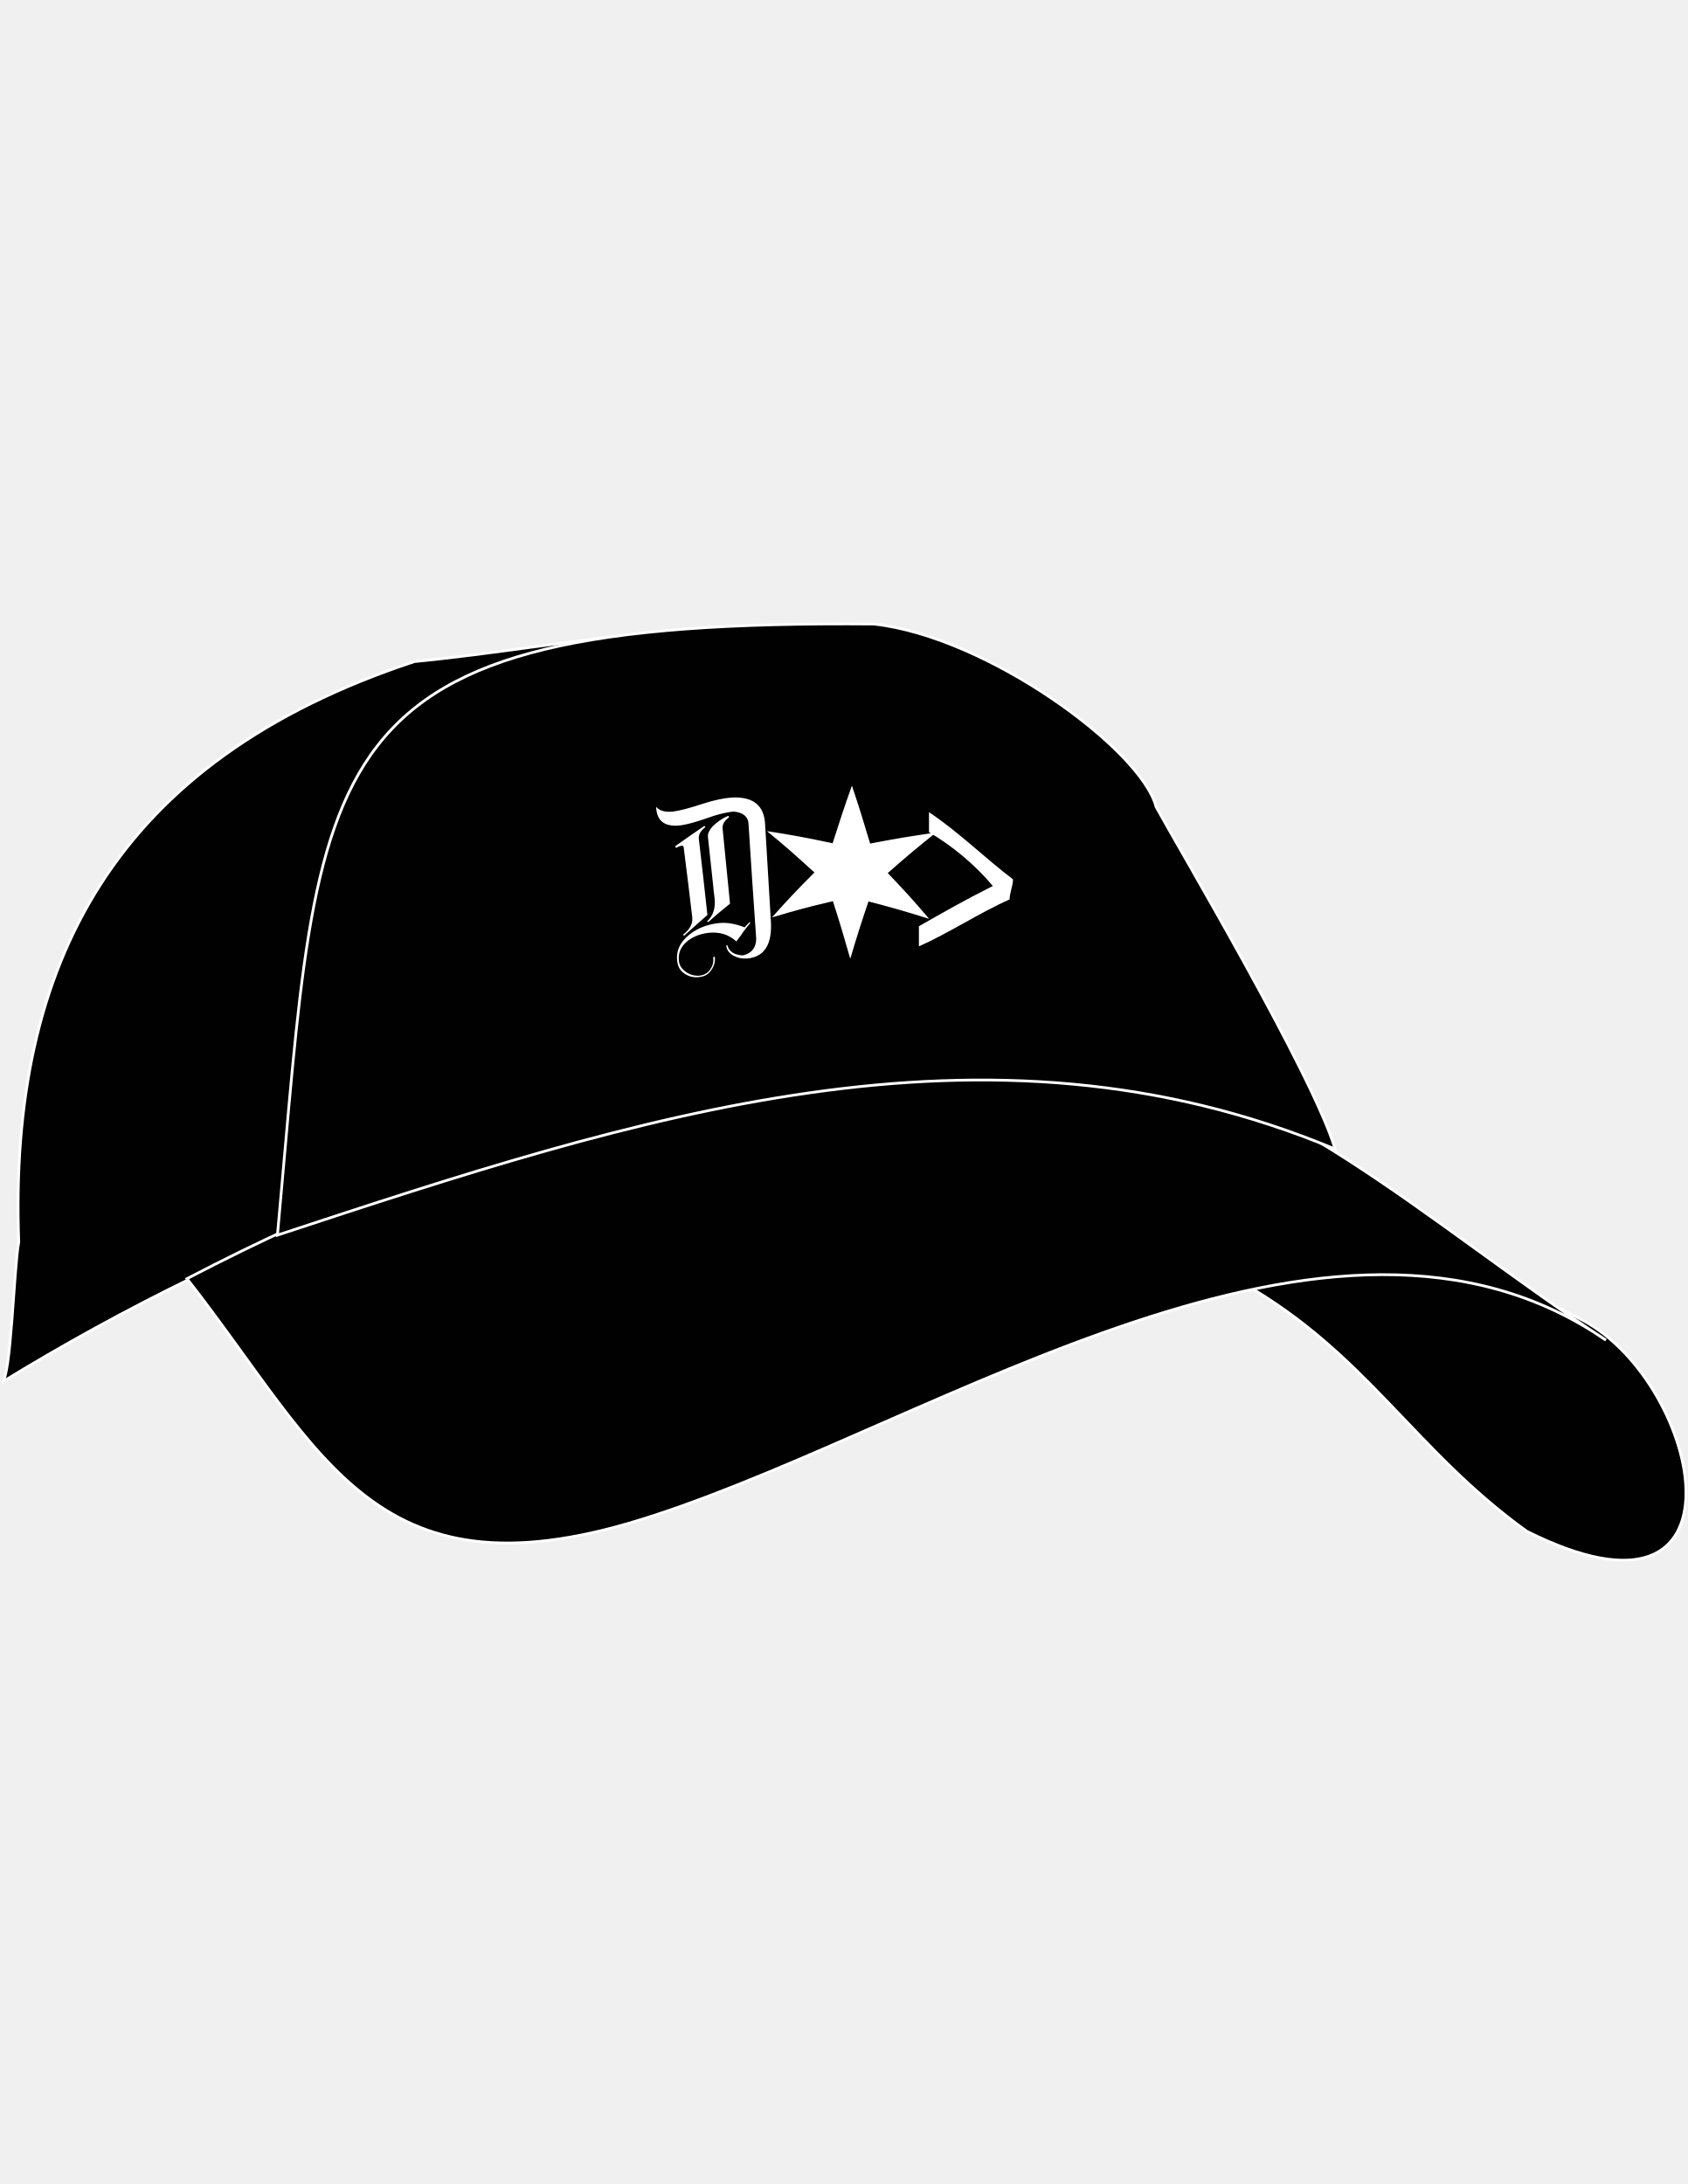
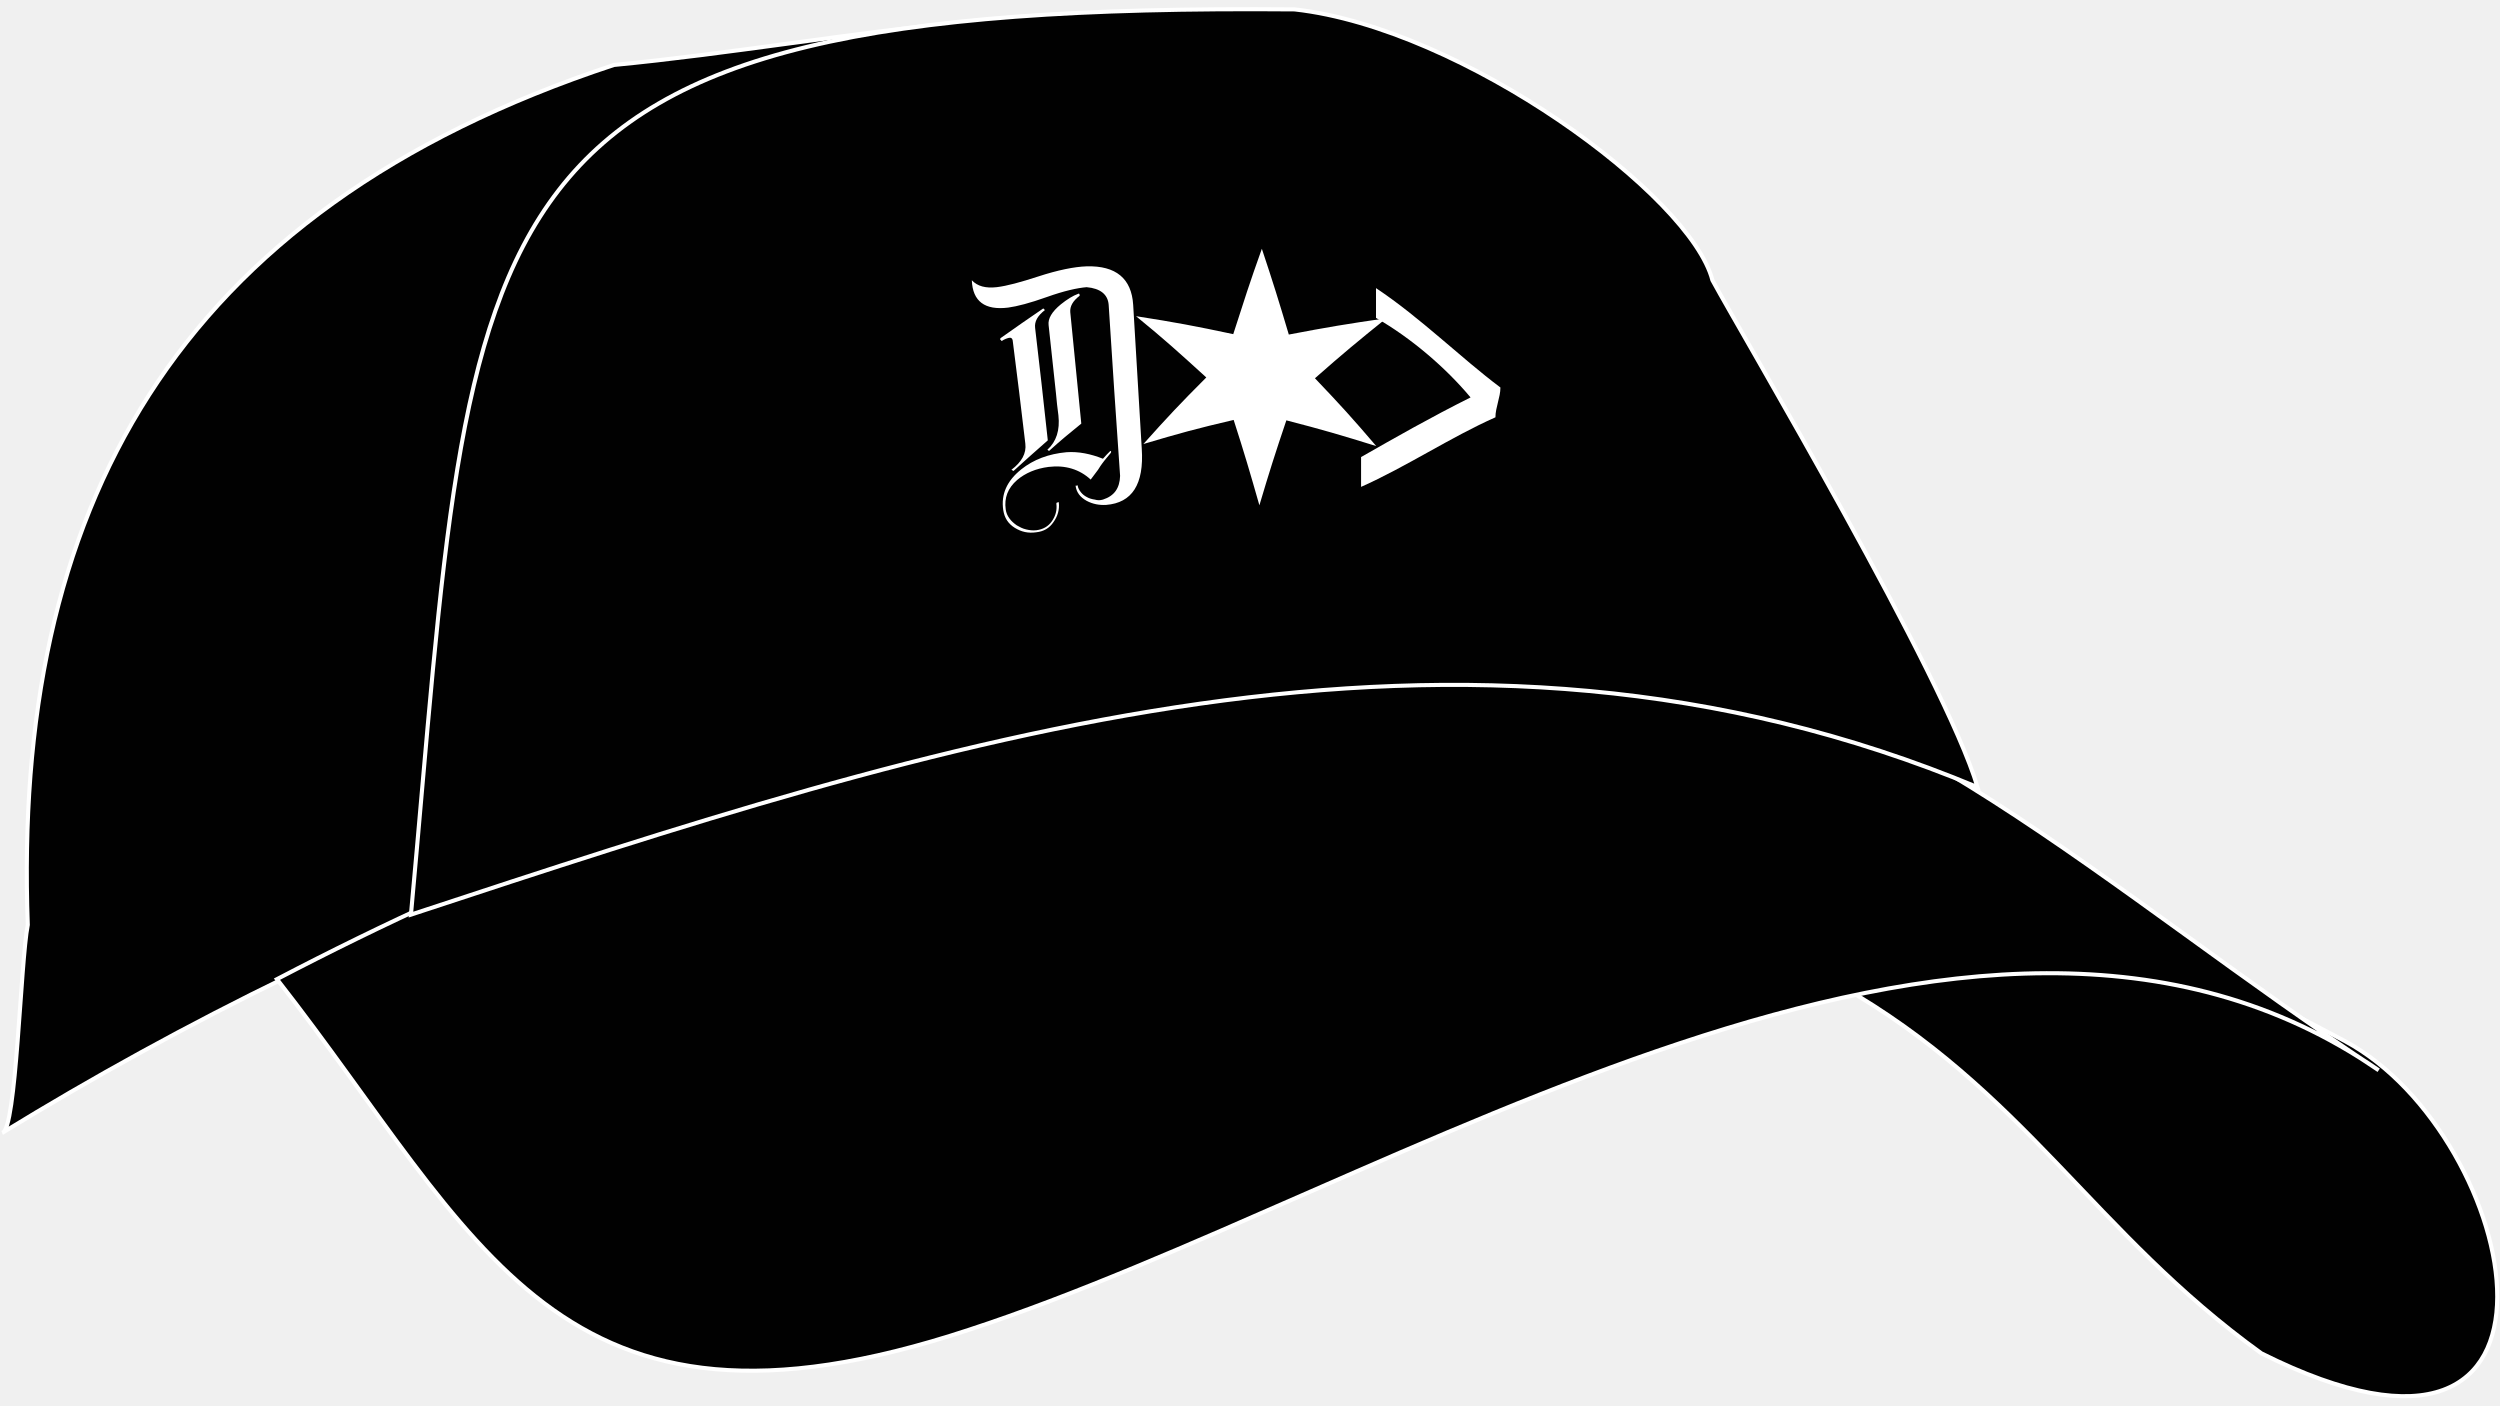
- <svg xmlns="http://www.w3.org/2000/svg" version="1.1" x="0px" y="0px" width="612px" height="792px" viewBox="0 0 612 792" enable-background="new 0 0 612 792" xml:space="preserve">
+ <svg xmlns="http://www.w3.org/2000/svg" version="1.1" x="0px" y="0px" width="612px" height="344px" viewBox="0 224 612 344" enable-background="new 0 224 612 344" xml:space="preserve">
  <g id="Layer_1">
    <path id="path3359" fill="#010101" stroke="#FFFFFF" d="M553.6,555.3c-41.1-29.6-58-64.4-103.2-90.1c68.3-12.8,80.8-9.2,123.7,13.7   C617.2,502.1,637.1,597.1,553.6,555.3z" />
    <path id="path3355" fill="#010101" stroke="#FFFFFF" d="M473.5,422c-127.8-55.1-278-20.2-403,41C46,474.9,22.6,487.8,0.6,501.3   c3.4-0.7,4.4-41.7,6.2-50.9C3.1,349.3,41.9,275.7,150.3,239.9c55.3-5.3,119.3-20.6,174.1-8c38.6,16.3,47.3,25.9,90.2,64.5   C422.2,310.8,471.9,421.8,473.5,422L473.5,422z" />
    <path id="path3357" fill="#010101" stroke="#FFFFFF" d="M582.3,486c-65.2-42.7-123-98.6-191.3-103.5   c-100.2-6.6-218.8,26.6-323.2,81.2c49.8,63.6,68.1,119.3,169.5,85.8C340.5,515.8,482.9,417.4,582.3,486z" />
    <path id="path3361" fill="#010101" stroke="#FFFFFF" d="M484.1,416.7c-126.9-53-252.8-11.9-383.5,31.2   c16.1-175.7,8.3-223.4,216.3-221.6c41.3,4.6,97,45.6,102.3,66.3C426.8,306.6,476.1,389.7,484.1,416.7L484.1,416.7z" />
  </g>
  <g id="Logo">
    <g>
      <g>
        <g>
          <path id="path3757_2_" fill="#FFFFFF" d="M336.9,333.2c-8.7-2.7-13.1-4-22-6.3      c-2.8,8.3-4.1,12.4-6.6,20.8c-2.4-8.4-3.6-12.5-6.3-20.9c-9,2.1-13.4,3.3-22.1,5.9c5.9-6.6,9-9.9,15.4-16.3      c-6.7-6.1-10.1-9.2-17.2-15c9.6,1.5,14.4,2.4,23.8,4.4c2.7-8.4,4-12.5,7-20.9c2.8,8.4,4.1,12.6,6.6,21c9.4-1.8,14.2-2.6,23.9-4      c-7.2,5.8-10.7,8.7-17.5,14.7C328.1,323.1,331.1,326.4,336.9,333.2z" />
          <g id="flowRoot3385_2_" transform="matrix(12.18253,0,0,24.32851,-7871.743,-6079.54)">
            <path id="path3394_2_" fill="#FFFFFF" d="M673.8,262.3c0-0.1,0-0.2,0-0.3       c0.9,0.3,1.7,0.7,2.5,1c0,0.1-0.1,0.2-0.1,0.3c-0.9,0.2-1.8,0.5-2.7,0.7c0-0.1,0-0.2,0-0.3c0.7-0.2,1.4-0.4,2.2-0.6       C675.2,262.8,674.5,262.5,673.8,262.3" />
          </g>
        </g>
        <path id="path3041_2_" fill="#FFFFFF" d="M269.8,337.5c0.8-1.1,1.3-1.6,2.1-2.6     c0.1-0.1,0.1-0.2,0.1-0.4c-0.1-0.1-0.1-0.1-0.2-0.1c-0.7,0.7-1.1,1.1-1.8,1.9c-3-1.2-6-1.8-8.9-1.6c-4.4,0.4-8.1,1.8-11.1,4.2     c-3.5,2.8-5,6.1-4.4,10c0.3,1.9,1.2,3.3,2.8,4.3c1.6,1,3.3,1.4,5.3,1.1c1.8-0.2,3.2-1,4.2-2.5c1-1.4,1.5-3,1.3-4.8     c0-0.1-0.1-0.1-0.3,0c-0.2,0-0.3,0.1-0.3,0.3c0.2,1.6-0.2,3-1.1,4.3c-0.9,1.3-2.2,2-3.8,2.2c-0.8,0.1-1.7,0-2.5-0.2     c-0.9-0.2-1.6-0.6-2.3-1c-0.7-0.5-1.3-1-1.8-1.7c-0.5-0.7-0.8-1.4-0.9-2.2c-0.4-2.8,0.5-5.2,2.8-7.2c2-1.7,4.6-2.8,7.7-3.2     c4.1-0.5,7.6,0.6,10.3,3.1c0.7-0.9,1.3-1.7,1.8-2.4C269.2,338.3,269.6,337.8,269.8,337.5L269.8,337.5z M270,346.3     c-0.7,0.2-1.3,0.2-2,0c-0.7-0.1-1.4-0.3-1.9-0.6c-0.6-0.3-1.1-0.7-1.5-1.2c-0.4-0.5-0.7-1-0.8-1.7c-0.2,0.1-0.3,0.1-0.5,0.1     c0.2,1.6,1.1,2.8,2.7,3.7c1.5,0.8,3.1,1.1,4.8,1c6.3-0.5,9.3-5,8.7-13.8c-0.7-11.7-1.4-23.4-2.1-35.2c-0.4-6.4-4.2-9.6-11.4-9.4     c-3,0.1-7,0.9-11.9,2.5c-4.3,1.4-7.6,2.3-10.1,2.6c-2.7,0.3-4.7-0.2-6.1-1.7c0.2,5.2,3.2,7.4,8.9,6.7c2.2-0.3,5.3-1.1,9.5-2.6     c4.2-1.5,7.4-2.2,9.7-2.4c3.4,0.3,5.2,1.8,5.4,4.3c0.9,14,1.8,27.9,2.8,41.9C274.1,343.5,272.8,345.4,270,346.3L270,346.3z      M264.7,327.7c-1.1-10.9-1.6-16.4-2.7-27.3c-0.1-1.4,0.6-2.7,2.3-4c0-0.4-0.1-0.6-0.3-0.5c-1.4,0.5-2.8,1.4-4.3,2.6     c-2.2,1.8-3.2,3.5-3,5.1c0.7,6.7,1.1,10,1.8,16.7c0.2,2.1,0.3,3.2,0.6,5.4c0.4,3.6-0.5,6.4-2.7,8.4c0.2,0.1,0.2,0.2,0.4,0.3     C259.9,331.6,261.5,330.3,264.7,327.7z M256.5,331.8c-1.2-11-1.8-16.5-3.1-27.5c-0.2-1.6,0.6-3,2.4-4.4c-0.2-0.2-0.3-0.3-0.4-0.4     c-4.2,2.9-6.3,4.3-10.5,7.3c0,0.1-0.1,0.3,0,0.4c0.1,0,0.2,0.1,0.3,0.3c0.7-0.5,1.4-0.7,1.8-0.8c0.5-0.1,0.8,0.1,0.9,0.6     c1.3,10.1,1.9,15.2,3.1,25.3c0.3,2.4-0.9,4.5-3.4,6.4c0.2,0.1,0.3,0.2,0.5,0.3C251.4,336.3,253.1,334.8,256.5,331.8z" />
      </g>
    </g>
  </g>
</svg>
